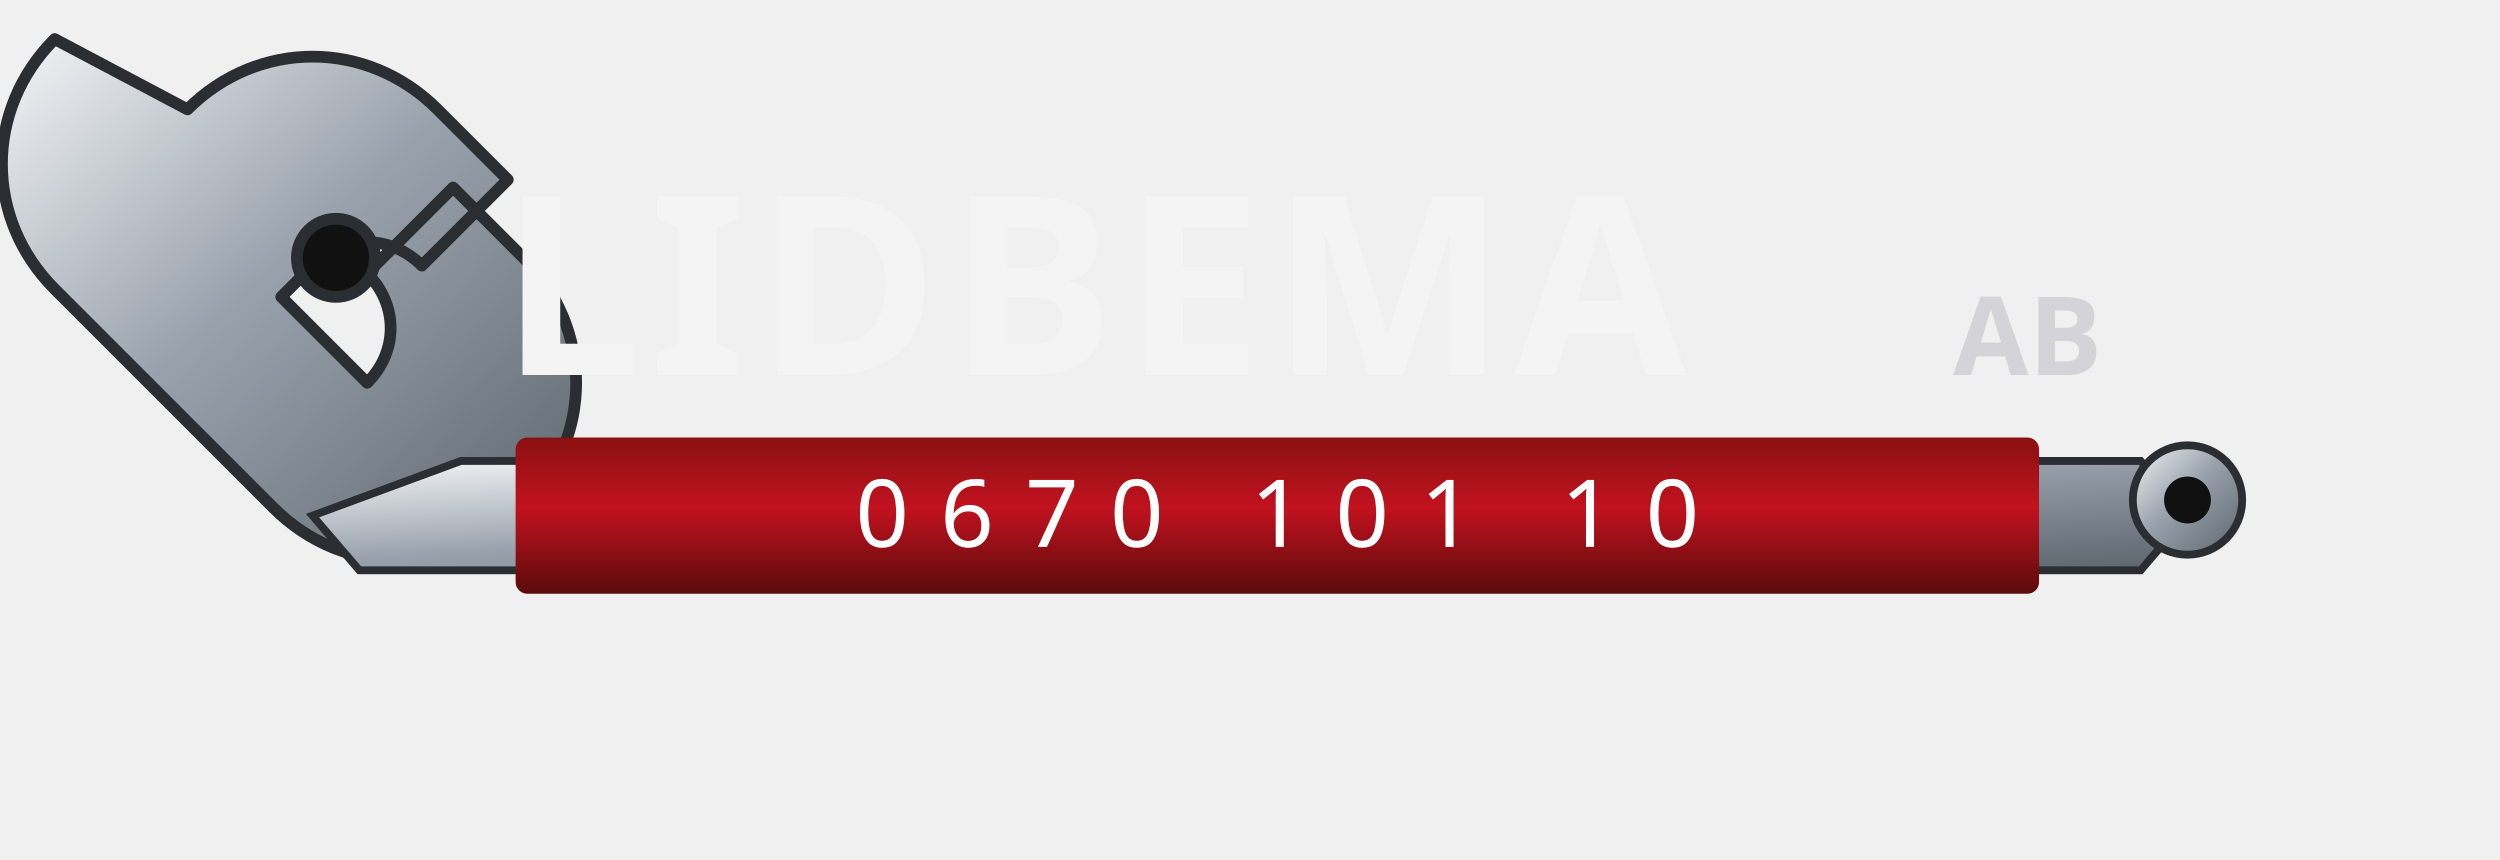
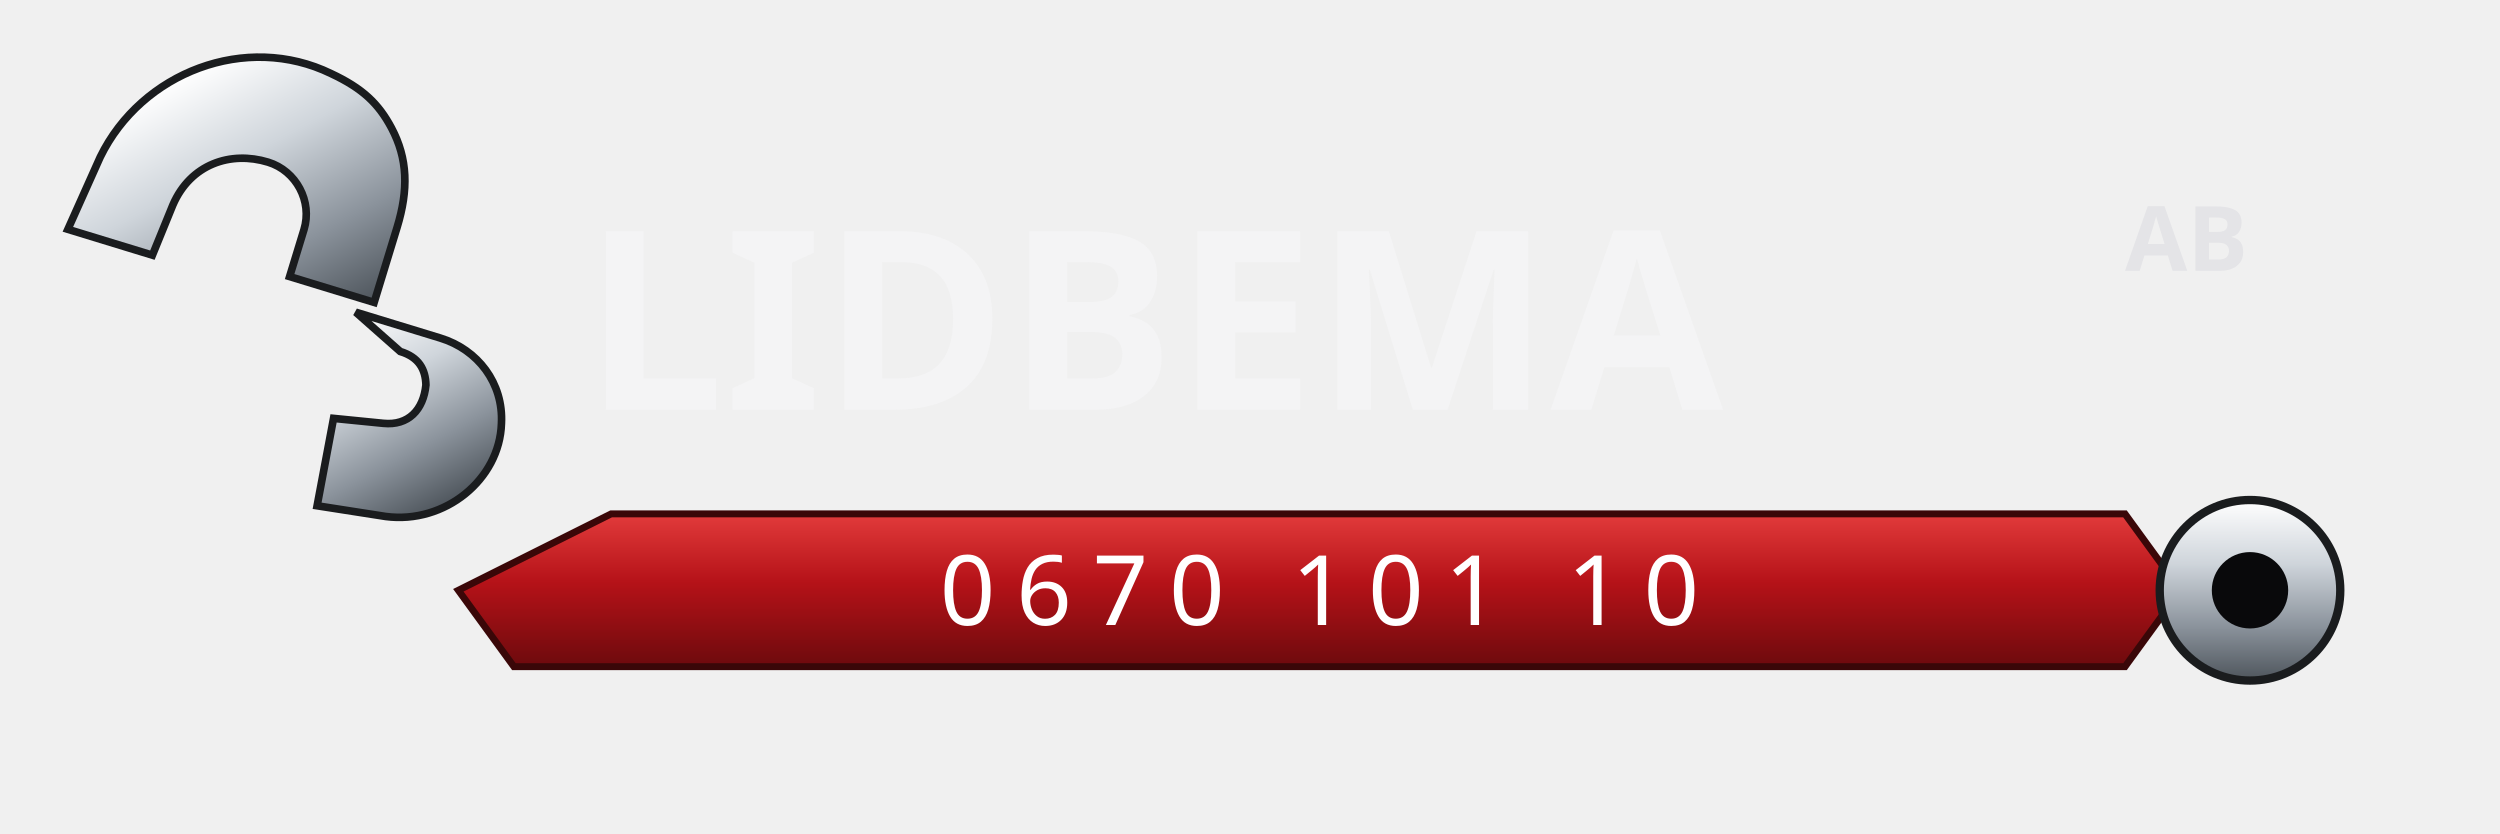
- <svg xmlns="http://www.w3.org/2000/svg" viewBox="0 0 640 220" role="img">
+ <svg xmlns="http://www.w3.org/2000/svg" viewBox="0 0 720 240" role="img" aria-labelledby="lidbemaLogo">
  <defs>
-     <linearGradient id="steel" x1="0" y1="0" x2="1" y2="1">
-       <stop offset="0" stop-color="#f4f6f8" />
-       <stop offset="0.45" stop-color="#9aa3ad" />
-       <stop offset="1" stop-color="#5c646c" />
+     <linearGradient id="chrome" x1="0" y1="0" x2="0" y2="1">
+       <stop offset="0" stop-color="#ffffff" />
+       <stop offset="0.35" stop-color="#cfd5db" />
+       <stop offset="0.7" stop-color="#8b939c" />
+       <stop offset="1" stop-color="#4e555c" />
    </linearGradient>
-     <linearGradient id="bar" x1="0" y1="0" x2="0" y2="1">
-       <stop offset="0" stop-color="#8a1111" />
-       <stop offset="0.45" stop-color="#c1121f" />
-       <stop offset="1" stop-color="#5a0b0b" />
+     <linearGradient id="redbar" x1="0" y1="0" x2="0" y2="1">
+       <stop offset="0" stop-color="#e23b3b" />
+       <stop offset="0.45" stop-color="#b51218" />
+       <stop offset="1" stop-color="#6d0a0d" />
    </linearGradient>
  </defs>
-   <g fill="url(#steel)" stroke="#2a2d31" stroke-width="3" stroke-linejoin="round">
-     <path d="M48 28 c18-18 46-18 64 0 l18 18 -22 22 c-8-8-20-8-28 0 l-8 8 22 22 c8-8 8-20 0-28 l22-22 18 18 c18 18 18 46 0 64 c-18 18-46 18-64 0 l-56-56 c-18-18-18-46 0-64z" />
-     <circle cx="86" cy="66" r="10" fill="#111" />
+   <g transform="translate(8,8) rotate(-28 70 70)">
+     <path fill="url(#chrome)" stroke="#1a1c1e" stroke-width="2.2" d="M42 18c22-16 54-12 70 10 6 8 8 14 8 22 0 10-4 18-12 26l-16 16-18-18 10-10c6-6 6-16 0-22-8-8-20-10-30-2l-12 10-18-18 18-14z" />
+     <path fill="url(#chrome)" stroke="#1a1c1e" stroke-width="2.2" d="M86 92 l18 18 c8 8 10 20 4 30-8 14-28 18-42 8l-16-12 16-20 12 8c6 4 12 2 16-4 2-4 2-8-2-12z" />
  </g>
-   <path d="M118 118 L548 118 L560 132 L548 146 L92 146 L80 132 Z" fill="url(#steel)" stroke="#2a2d31" stroke-width="2" />
-   <rect x="132" y="112" width="390" height="40" rx="3" fill="url(#bar)" />
-   <text x="327" y="140" text-anchor="middle" fill="#fff" font-family="Arial Black, Impact, sans-serif" font-size="24" letter-spacing="8">0670 101 10</text>
-   <rect x="546" y="114" width="28" height="28" rx="14" fill="url(#steel)" stroke="#2a2d31" stroke-width="2" />
-   <circle cx="560" cy="128" r="6" fill="#111" />
-   <text x="128" y="96" fill="#f4f4f5" font-family="Arial Black, Impact, sans-serif" font-size="64" font-weight="800" letter-spacing="2">LIDBEMA</text>
-   <text x="500" y="96" fill="#d4d4d8" font-family="Arial Black, Impact, sans-serif" font-size="28" font-weight="800">AB</text>
+   <text x="168" y="118" fill="#f4f4f5" font-family="Arial Black, Impact, sans-serif" font-size="72" font-weight="800">LIDBEMA</text>
+   <text x="612" y="78" fill="#e4e4e7" font-family="Arial Black, Impact, sans-serif" font-size="26" font-weight="800">AB</text>
+   <path d="M176 148 L612 148 L628 170 L612 192 L148 192 L132 170 Z" fill="url(#redbar)" stroke="#3a0708" stroke-width="2" />
+   <text x="380" y="180" text-anchor="middle" fill="#ffffff" font-family="Arial Black, Impact, sans-serif" font-size="28" letter-spacing="6">0670 101 10</text>
+   <circle cx="648" cy="170" r="26" fill="url(#chrome)" stroke="#1a1c1e" stroke-width="2.4" />
+   <circle cx="648" cy="170" r="11" fill="#09090b" />
</svg>
